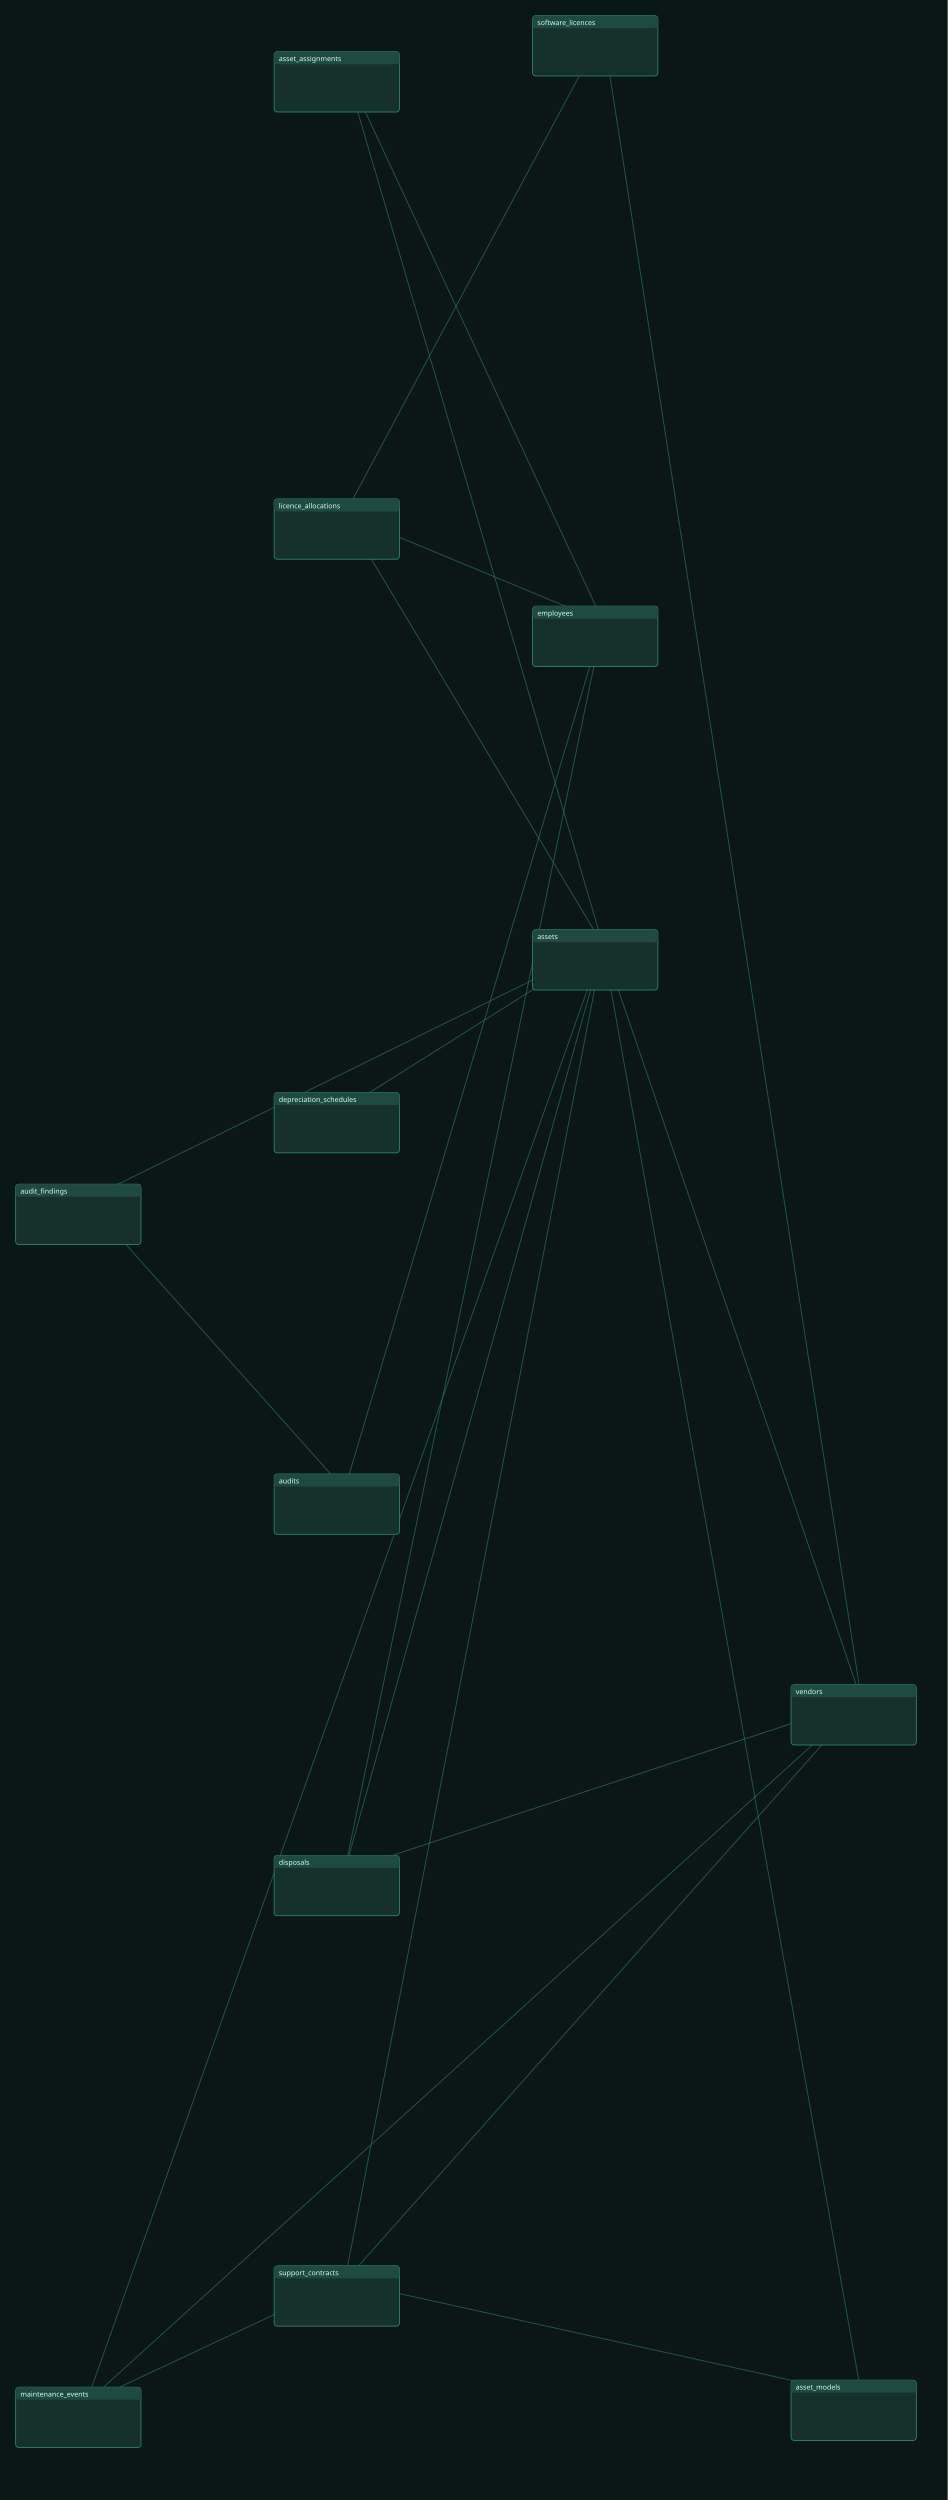
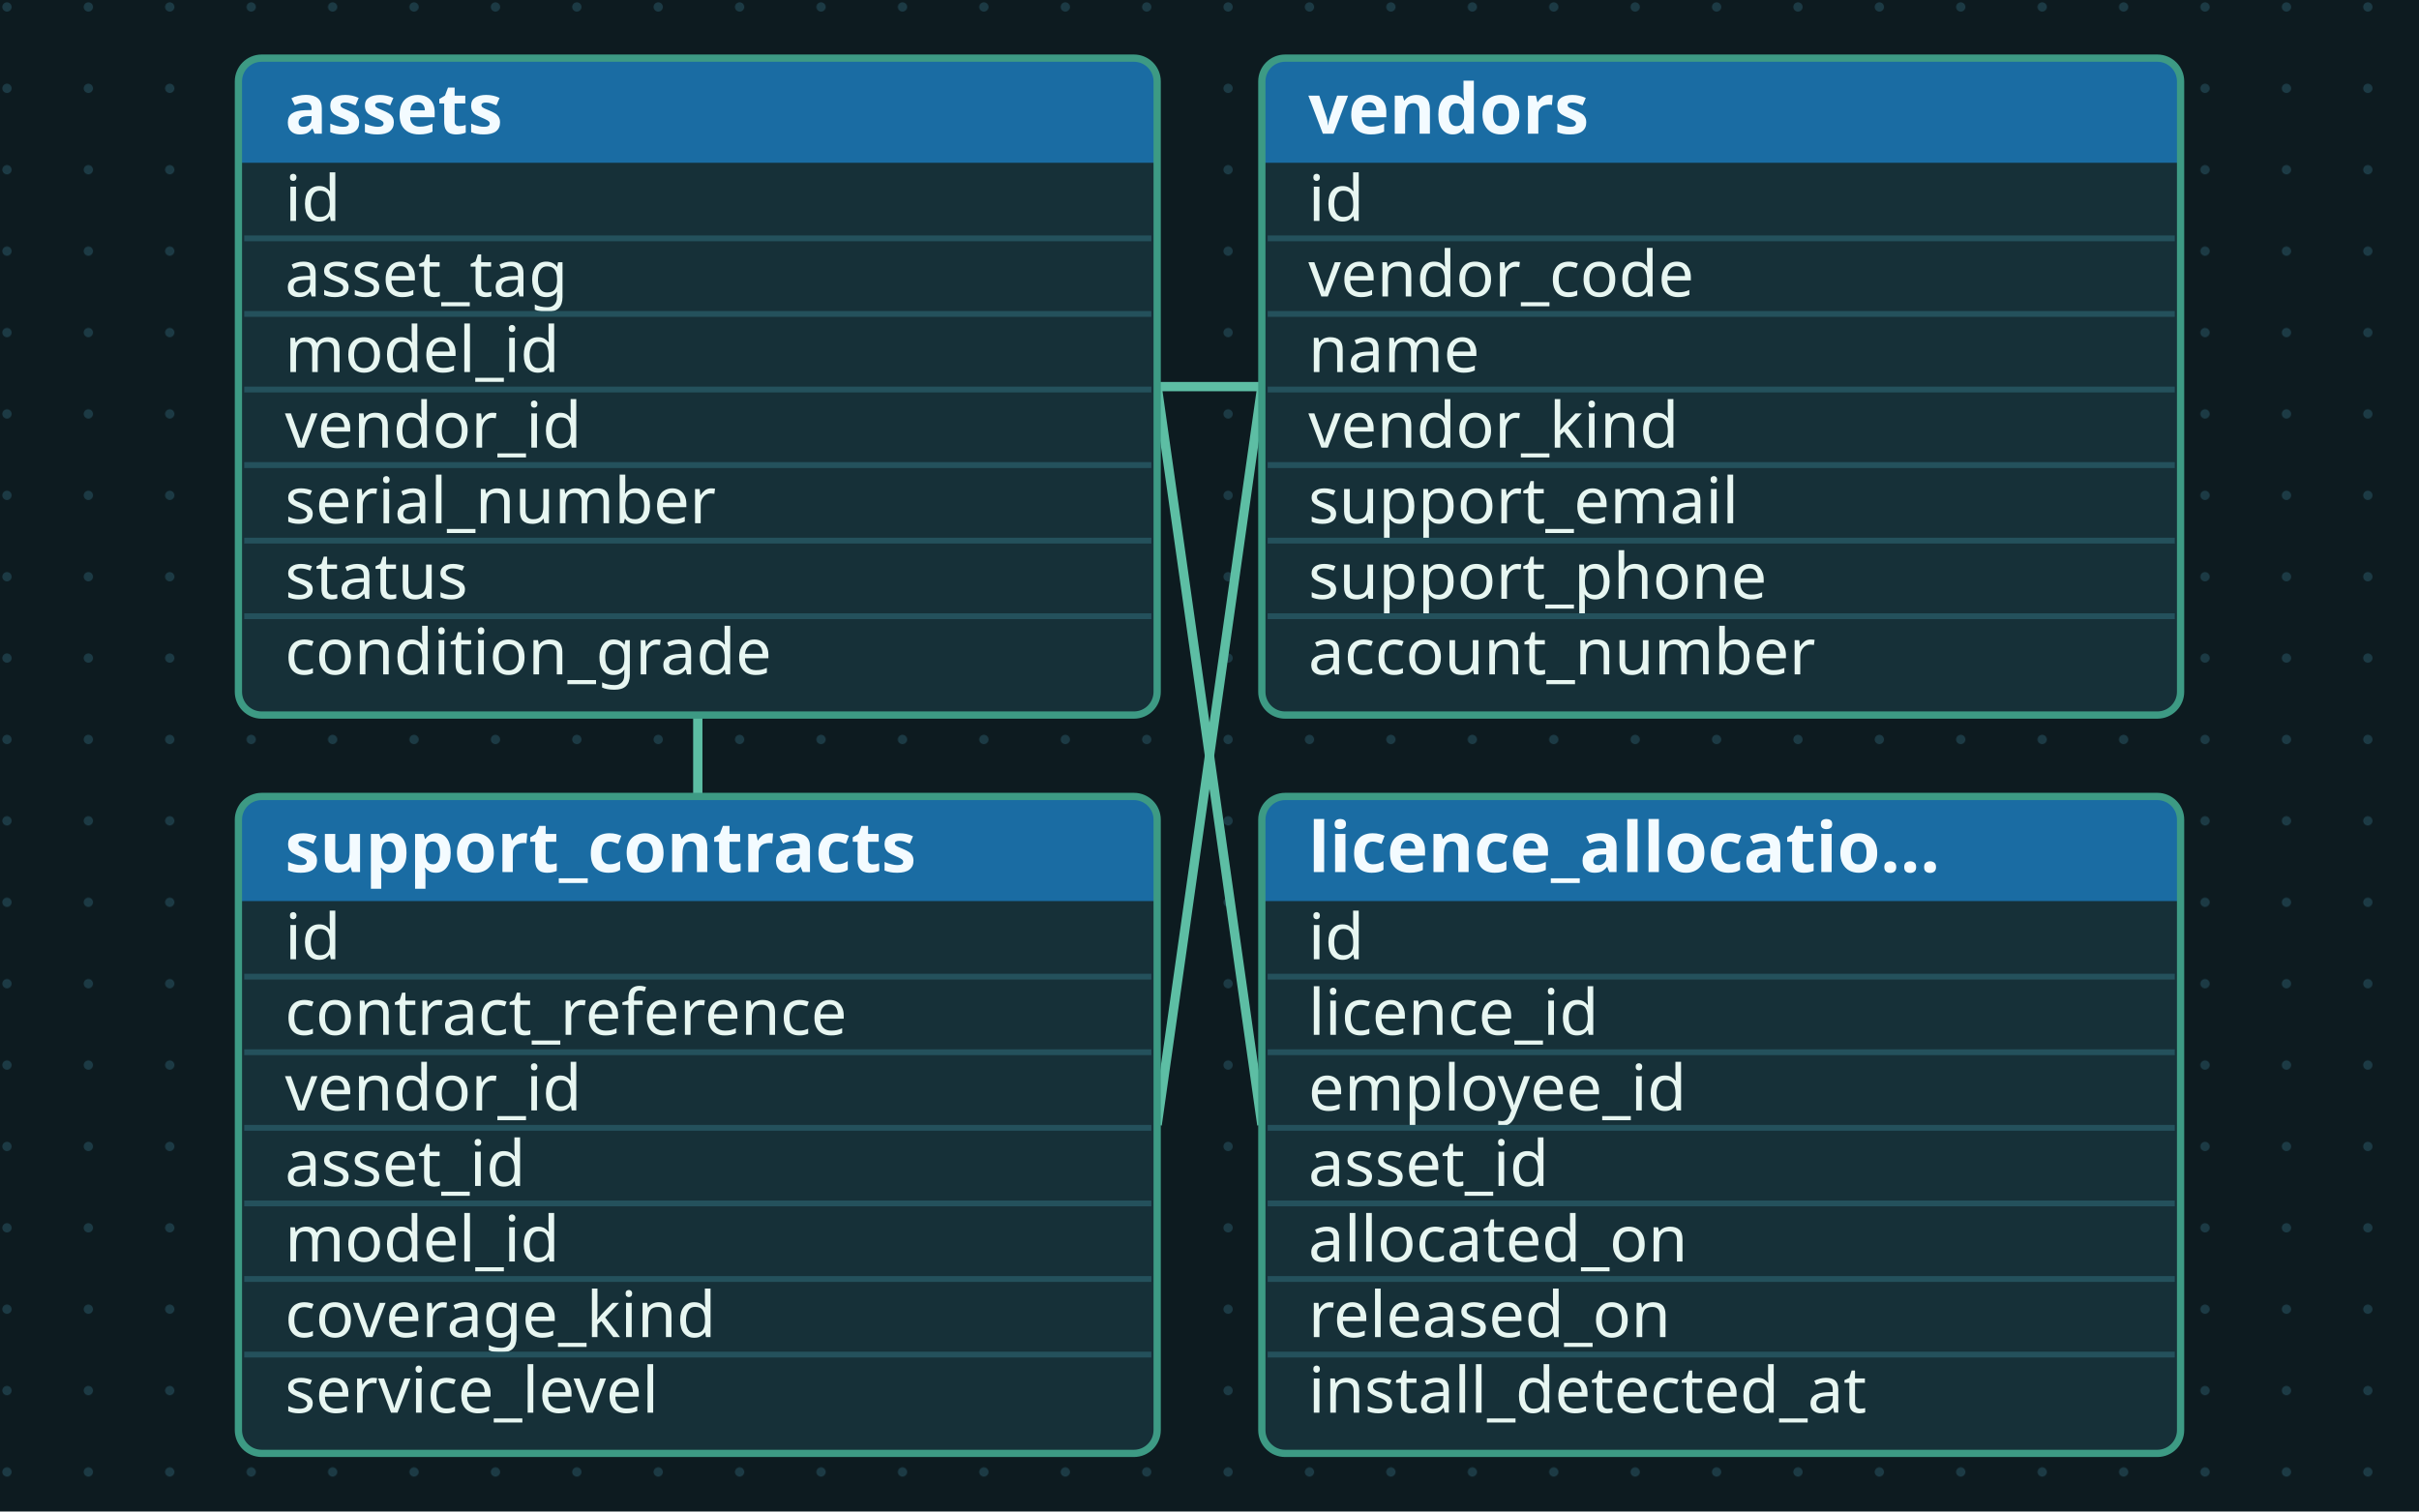
- <svg xmlns="http://www.w3.org/2000/svg" viewBox="0 0 1210 3192" width="1210" height="3192">
-   <rect width="1210" height="3192" fill="#0b1616" />
-   <line x1="770.0" y1="1207.0" x2="1100.0" y2="3059.0" stroke="#2a6b5a" stroke-width="1.2" opacity="0.75" />
-   <line x1="770.0" y1="1207.0" x2="1100.0" y2="2171.0" stroke="#2a6b5a" stroke-width="1.2" opacity="0.75" />
-   <line x1="440.0" y1="86.0" x2="770.0" y2="1207.0" stroke="#2a6b5a" stroke-width="1.2" opacity="0.75" />
-   <line x1="440.0" y1="86.0" x2="770.0" y2="794.0" stroke="#2a6b5a" stroke-width="1.2" opacity="0.75" />
-   <line x1="770.0" y1="40.0" x2="1100.0" y2="2171.0" stroke="#2a6b5a" stroke-width="1.2" opacity="0.75" />
-   <line x1="440.0" y1="657.0" x2="770.0" y2="40.0" stroke="#2a6b5a" stroke-width="1.2" opacity="0.75" />
-   <line x1="440.0" y1="657.0" x2="770.0" y2="794.0" stroke="#2a6b5a" stroke-width="1.2" opacity="0.75" />
-   <line x1="440.0" y1="657.0" x2="770.0" y2="1207.0" stroke="#2a6b5a" stroke-width="1.2" opacity="0.75" />
-   <line x1="440.0" y1="2913.0" x2="1100.0" y2="2171.0" stroke="#2a6b5a" stroke-width="1.2" opacity="0.75" />
-   <line x1="440.0" y1="2913.0" x2="770.0" y2="1207.0" stroke="#2a6b5a" stroke-width="1.2" opacity="0.75" />
-   <line x1="440.0" y1="2913.0" x2="1100.0" y2="3059.0" stroke="#2a6b5a" stroke-width="1.2" opacity="0.75" />
-   <line x1="110.0" y1="3068.0" x2="770.0" y2="1207.0" stroke="#2a6b5a" stroke-width="1.2" opacity="0.75" />
-   <line x1="110.0" y1="3068.0" x2="1100.0" y2="2171.0" stroke="#2a6b5a" stroke-width="1.2" opacity="0.75" />
-   <line x1="110.0" y1="3068.0" x2="440.0" y2="2913.0" stroke="#2a6b5a" stroke-width="1.2" opacity="0.75" />
-   <line x1="440.0" y1="1415.0" x2="770.0" y2="1207.0" stroke="#2a6b5a" stroke-width="1.2" opacity="0.75" />
-   <line x1="440.0" y1="1902.0" x2="770.0" y2="794.0" stroke="#2a6b5a" stroke-width="1.2" opacity="0.75" />
-   <line x1="110.0" y1="1532.0" x2="440.0" y2="1902.0" stroke="#2a6b5a" stroke-width="1.2" opacity="0.75" />
-   <line x1="110.0" y1="1532.0" x2="770.0" y2="1207.0" stroke="#2a6b5a" stroke-width="1.2" opacity="0.75" />
-   <line x1="440.0" y1="2389.0" x2="770.0" y2="1207.0" stroke="#2a6b5a" stroke-width="1.2" opacity="0.75" />
-   <line x1="440.0" y1="2389.0" x2="1100.0" y2="2171.0" stroke="#2a6b5a" stroke-width="1.2" opacity="0.75" />
-   <line x1="440.0" y1="2389.0" x2="770.0" y2="794.0" stroke="#2a6b5a" stroke-width="1.2" opacity="0.75" />
-   <rect x="1010.0" y="2151.0" width="160" height="77" rx="4" fill="#16302c" stroke="#2f8f6d" stroke-width="1" />
-   <rect x="1010.0" y="2151.0" width="160" height="16" rx="4" fill="#1f4a42" />
-   <text x="1016.0" y="2163.0" fill="#d7fff0" font-size="9" font-family="system-ui,sans-serif">vendors</text>
-   <rect x="680.0" y="774.0" width="160" height="77" rx="4" fill="#16302c" stroke="#2f8f6d" stroke-width="1" />
-   <rect x="680.0" y="774.0" width="160" height="16" rx="4" fill="#1f4a42" />
-   <text x="686.0" y="786.0" fill="#d7fff0" font-size="9" font-family="system-ui,sans-serif">employees</text>
-   <rect x="1010.0" y="3039.0" width="160" height="77" rx="4" fill="#16302c" stroke="#2f8f6d" stroke-width="1" />
-   <rect x="1010.0" y="3039.0" width="160" height="16" rx="4" fill="#1f4a42" />
-   <text x="1016.0" y="3051.0" fill="#d7fff0" font-size="9" font-family="system-ui,sans-serif">asset_models</text>
-   <rect x="680.0" y="1187.0" width="160" height="77" rx="4" fill="#16302c" stroke="#2f8f6d" stroke-width="1" />
-   <rect x="680.0" y="1187.0" width="160" height="16" rx="4" fill="#1f4a42" />
-   <text x="686.0" y="1199.0" fill="#d7fff0" font-size="9" font-family="system-ui,sans-serif">assets</text>
-   <rect x="350.0" y="66.0" width="160" height="77" rx="4" fill="#16302c" stroke="#2f8f6d" stroke-width="1" />
-   <rect x="350.0" y="66.0" width="160" height="16" rx="4" fill="#1f4a42" />
-   <text x="356.0" y="78.0" fill="#d7fff0" font-size="9" font-family="system-ui,sans-serif">asset_assignments</text>
-   <rect x="680.0" y="20.0" width="160" height="77" rx="4" fill="#16302c" stroke="#2f8f6d" stroke-width="1" />
-   <rect x="680.0" y="20.0" width="160" height="16" rx="4" fill="#1f4a42" />
-   <text x="686.0" y="32.0" fill="#d7fff0" font-size="9" font-family="system-ui,sans-serif">software_licences</text>
-   <rect x="350.0" y="637.0" width="160" height="77" rx="4" fill="#16302c" stroke="#2f8f6d" stroke-width="1" />
-   <rect x="350.0" y="637.0" width="160" height="16" rx="4" fill="#1f4a42" />
-   <text x="356.0" y="649.0" fill="#d7fff0" font-size="9" font-family="system-ui,sans-serif">licence_allocations</text>
-   <rect x="350.0" y="2893.0" width="160" height="77" rx="4" fill="#16302c" stroke="#2f8f6d" stroke-width="1" />
-   <rect x="350.0" y="2893.0" width="160" height="16" rx="4" fill="#1f4a42" />
-   <text x="356.0" y="2905.0" fill="#d7fff0" font-size="9" font-family="system-ui,sans-serif">support_contracts</text>
-   <rect x="20.0" y="3048.0" width="160" height="77" rx="4" fill="#16302c" stroke="#2f8f6d" stroke-width="1" />
-   <rect x="20.0" y="3048.0" width="160" height="16" rx="4" fill="#1f4a42" />
-   <text x="26.0" y="3060.0" fill="#d7fff0" font-size="9" font-family="system-ui,sans-serif">maintenance_events</text>
-   <rect x="350.0" y="1395.0" width="160" height="77" rx="4" fill="#16302c" stroke="#2f8f6d" stroke-width="1" />
-   <rect x="350.0" y="1395.0" width="160" height="16" rx="4" fill="#1f4a42" />
-   <text x="356.0" y="1407.0" fill="#d7fff0" font-size="9" font-family="system-ui,sans-serif">depreciation_schedules</text>
-   <rect x="350.0" y="1882.0" width="160" height="77" rx="4" fill="#16302c" stroke="#2f8f6d" stroke-width="1" />
-   <rect x="350.0" y="1882.0" width="160" height="16" rx="4" fill="#1f4a42" />
-   <text x="356.0" y="1894.0" fill="#d7fff0" font-size="9" font-family="system-ui,sans-serif">audits</text>
-   <rect x="20.0" y="1512.0" width="160" height="77" rx="4" fill="#16302c" stroke="#2f8f6d" stroke-width="1" />
-   <rect x="20.0" y="1512.0" width="160" height="16" rx="4" fill="#1f4a42" />
-   <text x="26.0" y="1524.0" fill="#d7fff0" font-size="9" font-family="system-ui,sans-serif">audit_findings</text>
-   <rect x="350.0" y="2369.0" width="160" height="77" rx="4" fill="#16302c" stroke="#2f8f6d" stroke-width="1" />
-   <rect x="350.0" y="2369.0" width="160" height="16" rx="4" fill="#1f4a42" />
-   <text x="356.0" y="2381.0" fill="#d7fff0" font-size="9" font-family="system-ui,sans-serif">disposals</text>
+ <svg xmlns="http://www.w3.org/2000/svg" viewBox="0 0 416.0 260.0" width="416.0" height="260.0">
+   <defs>
+     <pattern id="dots" width="14" height="14" patternUnits="userSpaceOnUse">
+       <circle cx="1.2" cy="1.2" r="0.8" fill="#1c3a44" />
+     </pattern>
+   </defs>
+   <rect width="416.0" height="260.0" fill="#0d1b20" />
+   <rect width="416.0" height="260.0" fill="url(#dots)" />
+   <line x1="199.0" y1="66.5" x2="217.0" y2="66.5" stroke="#5dbea4" stroke-width="1.6" />
+   <line x1="217.0" y1="193.5" x2="199.0" y2="66.5" stroke="#5dbea4" stroke-width="1.6" />
+   <line x1="199.0" y1="193.5" x2="217.0" y2="66.5" stroke="#5dbea4" stroke-width="1.6" />
+   <line x1="120.0" y1="137.0" x2="120.0" y2="123.0" stroke="#5dbea4" stroke-width="1.6" />
+   <g>
+     <clipPath id="t0">
+       <rect x="41.0" y="10.0" width="158" height="113.0" rx="4" />
+     </clipPath>
+     <g clip-path="url(#t0)">
+       <rect x="41.0" y="10.0" width="158" height="113.0" fill="#163038" />
+       <rect x="41.0" y="10.0" width="158" height="18" fill="#1a6ca3" />
+       <text x="49.0" y="38.0" fill="#e7f6f1" font-size="11" font-family="ui-sans-serif,system-ui,sans-serif">id</text>
+       <line x1="42.0" y1="41.0" x2="198.0" y2="41.0" stroke="#24515c" stroke-width="1" />
+       <text x="49.0" y="51.0" fill="#e7f6f1" font-size="11" font-family="ui-sans-serif,system-ui,sans-serif">asset_tag</text>
+       <line x1="42.0" y1="54.0" x2="198.0" y2="54.0" stroke="#24515c" stroke-width="1" />
+       <text x="49.0" y="64.0" fill="#e7f6f1" font-size="11" font-family="ui-sans-serif,system-ui,sans-serif">model_id</text>
+       <line x1="42.0" y1="67.0" x2="198.0" y2="67.0" stroke="#24515c" stroke-width="1" />
+       <text x="49.0" y="77.0" fill="#e7f6f1" font-size="11" font-family="ui-sans-serif,system-ui,sans-serif">vendor_id</text>
+       <line x1="42.0" y1="80.0" x2="198.0" y2="80.0" stroke="#24515c" stroke-width="1" />
+       <text x="49.0" y="90.0" fill="#e7f6f1" font-size="11" font-family="ui-sans-serif,system-ui,sans-serif">serial_number</text>
+       <line x1="42.0" y1="93.0" x2="198.0" y2="93.0" stroke="#24515c" stroke-width="1" />
+       <text x="49.0" y="103.0" fill="#e7f6f1" font-size="11" font-family="ui-sans-serif,system-ui,sans-serif">status</text>
+       <line x1="42.0" y1="106.0" x2="198.0" y2="106.0" stroke="#24515c" stroke-width="1" />
+       <text x="49.0" y="116.0" fill="#e7f6f1" font-size="11" font-family="ui-sans-serif,system-ui,sans-serif">condition_grade</text>
+     </g>
+     <rect x="41.0" y="10.0" width="158" height="113.0" rx="4" fill="none" stroke="#3d9a84" stroke-width="1.25" />
+     <text x="49.0" y="23.0" fill="#f3fbff" font-size="12" font-weight="650" font-family="ui-sans-serif,system-ui,sans-serif">assets</text>
+   </g>
+   <g>
+     <clipPath id="t1">
+       <rect x="217.0" y="10.0" width="158" height="113.0" rx="4" />
+     </clipPath>
+     <g clip-path="url(#t1)">
+       <rect x="217.0" y="10.0" width="158" height="113.0" fill="#163038" />
+       <rect x="217.0" y="10.0" width="158" height="18" fill="#1a6ca3" />
+       <text x="225.0" y="38.0" fill="#e7f6f1" font-size="11" font-family="ui-sans-serif,system-ui,sans-serif">id</text>
+       <line x1="218.0" y1="41.0" x2="374.0" y2="41.0" stroke="#24515c" stroke-width="1" />
+       <text x="225.0" y="51.0" fill="#e7f6f1" font-size="11" font-family="ui-sans-serif,system-ui,sans-serif">vendor_code</text>
+       <line x1="218.0" y1="54.0" x2="374.0" y2="54.0" stroke="#24515c" stroke-width="1" />
+       <text x="225.0" y="64.0" fill="#e7f6f1" font-size="11" font-family="ui-sans-serif,system-ui,sans-serif">name</text>
+       <line x1="218.0" y1="67.0" x2="374.0" y2="67.0" stroke="#24515c" stroke-width="1" />
+       <text x="225.0" y="77.0" fill="#e7f6f1" font-size="11" font-family="ui-sans-serif,system-ui,sans-serif">vendor_kind</text>
+       <line x1="218.0" y1="80.0" x2="374.0" y2="80.0" stroke="#24515c" stroke-width="1" />
+       <text x="225.0" y="90.0" fill="#e7f6f1" font-size="11" font-family="ui-sans-serif,system-ui,sans-serif">support_email</text>
+       <line x1="218.0" y1="93.0" x2="374.0" y2="93.0" stroke="#24515c" stroke-width="1" />
+       <text x="225.0" y="103.0" fill="#e7f6f1" font-size="11" font-family="ui-sans-serif,system-ui,sans-serif">support_phone</text>
+       <line x1="218.0" y1="106.0" x2="374.0" y2="106.0" stroke="#24515c" stroke-width="1" />
+       <text x="225.0" y="116.0" fill="#e7f6f1" font-size="11" font-family="ui-sans-serif,system-ui,sans-serif">account_number</text>
+     </g>
+     <rect x="217.0" y="10.0" width="158" height="113.0" rx="4" fill="none" stroke="#3d9a84" stroke-width="1.25" />
+     <text x="225.0" y="23.0" fill="#f3fbff" font-size="12" font-weight="650" font-family="ui-sans-serif,system-ui,sans-serif">vendors</text>
+   </g>
+   <g>
+     <clipPath id="t2">
+       <rect x="41.0" y="137.0" width="158" height="113.0" rx="4" />
+     </clipPath>
+     <g clip-path="url(#t2)">
+       <rect x="41.0" y="137.0" width="158" height="113.0" fill="#163038" />
+       <rect x="41.0" y="137.0" width="158" height="18" fill="#1a6ca3" />
+       <text x="49.0" y="165.0" fill="#e7f6f1" font-size="11" font-family="ui-sans-serif,system-ui,sans-serif">id</text>
+       <line x1="42.0" y1="168.0" x2="198.0" y2="168.0" stroke="#24515c" stroke-width="1" />
+       <text x="49.0" y="178.0" fill="#e7f6f1" font-size="11" font-family="ui-sans-serif,system-ui,sans-serif">contract_reference</text>
+       <line x1="42.0" y1="181.0" x2="198.0" y2="181.0" stroke="#24515c" stroke-width="1" />
+       <text x="49.0" y="191.0" fill="#e7f6f1" font-size="11" font-family="ui-sans-serif,system-ui,sans-serif">vendor_id</text>
+       <line x1="42.0" y1="194.0" x2="198.0" y2="194.0" stroke="#24515c" stroke-width="1" />
+       <text x="49.0" y="204.0" fill="#e7f6f1" font-size="11" font-family="ui-sans-serif,system-ui,sans-serif">asset_id</text>
+       <line x1="42.0" y1="207.0" x2="198.0" y2="207.0" stroke="#24515c" stroke-width="1" />
+       <text x="49.0" y="217.0" fill="#e7f6f1" font-size="11" font-family="ui-sans-serif,system-ui,sans-serif">model_id</text>
+       <line x1="42.0" y1="220.0" x2="198.0" y2="220.0" stroke="#24515c" stroke-width="1" />
+       <text x="49.0" y="230.0" fill="#e7f6f1" font-size="11" font-family="ui-sans-serif,system-ui,sans-serif">coverage_kind</text>
+       <line x1="42.0" y1="233.0" x2="198.0" y2="233.0" stroke="#24515c" stroke-width="1" />
+       <text x="49.0" y="243.0" fill="#e7f6f1" font-size="11" font-family="ui-sans-serif,system-ui,sans-serif">service_level</text>
+     </g>
+     <rect x="41.0" y="137.0" width="158" height="113.0" rx="4" fill="none" stroke="#3d9a84" stroke-width="1.25" />
+     <text x="49.0" y="150.0" fill="#f3fbff" font-size="12" font-weight="650" font-family="ui-sans-serif,system-ui,sans-serif">support_contracts</text>
+   </g>
+   <g>
+     <clipPath id="t3">
+       <rect x="217.0" y="137.0" width="158" height="113.0" rx="4" />
+     </clipPath>
+     <g clip-path="url(#t3)">
+       <rect x="217.0" y="137.0" width="158" height="113.0" fill="#163038" />
+       <rect x="217.0" y="137.0" width="158" height="18" fill="#1a6ca3" />
+       <text x="225.0" y="165.0" fill="#e7f6f1" font-size="11" font-family="ui-sans-serif,system-ui,sans-serif">id</text>
+       <line x1="218.0" y1="168.0" x2="374.0" y2="168.0" stroke="#24515c" stroke-width="1" />
+       <text x="225.0" y="178.0" fill="#e7f6f1" font-size="11" font-family="ui-sans-serif,system-ui,sans-serif">licence_id</text>
+       <line x1="218.0" y1="181.0" x2="374.0" y2="181.0" stroke="#24515c" stroke-width="1" />
+       <text x="225.0" y="191.0" fill="#e7f6f1" font-size="11" font-family="ui-sans-serif,system-ui,sans-serif">employee_id</text>
+       <line x1="218.0" y1="194.0" x2="374.0" y2="194.0" stroke="#24515c" stroke-width="1" />
+       <text x="225.0" y="204.0" fill="#e7f6f1" font-size="11" font-family="ui-sans-serif,system-ui,sans-serif">asset_id</text>
+       <line x1="218.0" y1="207.0" x2="374.0" y2="207.0" stroke="#24515c" stroke-width="1" />
+       <text x="225.0" y="217.0" fill="#e7f6f1" font-size="11" font-family="ui-sans-serif,system-ui,sans-serif">allocated_on</text>
+       <line x1="218.0" y1="220.0" x2="374.0" y2="220.0" stroke="#24515c" stroke-width="1" />
+       <text x="225.0" y="230.0" fill="#e7f6f1" font-size="11" font-family="ui-sans-serif,system-ui,sans-serif">released_on</text>
+       <line x1="218.0" y1="233.0" x2="374.0" y2="233.0" stroke="#24515c" stroke-width="1" />
+       <text x="225.0" y="243.0" fill="#e7f6f1" font-size="11" font-family="ui-sans-serif,system-ui,sans-serif">install_detected_at</text>
+     </g>
+     <rect x="217.0" y="137.0" width="158" height="113.0" rx="4" fill="none" stroke="#3d9a84" stroke-width="1.25" />
+     <text x="225.0" y="150.0" fill="#f3fbff" font-size="12" font-weight="650" font-family="ui-sans-serif,system-ui,sans-serif">licence_allocatio…</text>
+   </g>
</svg>
